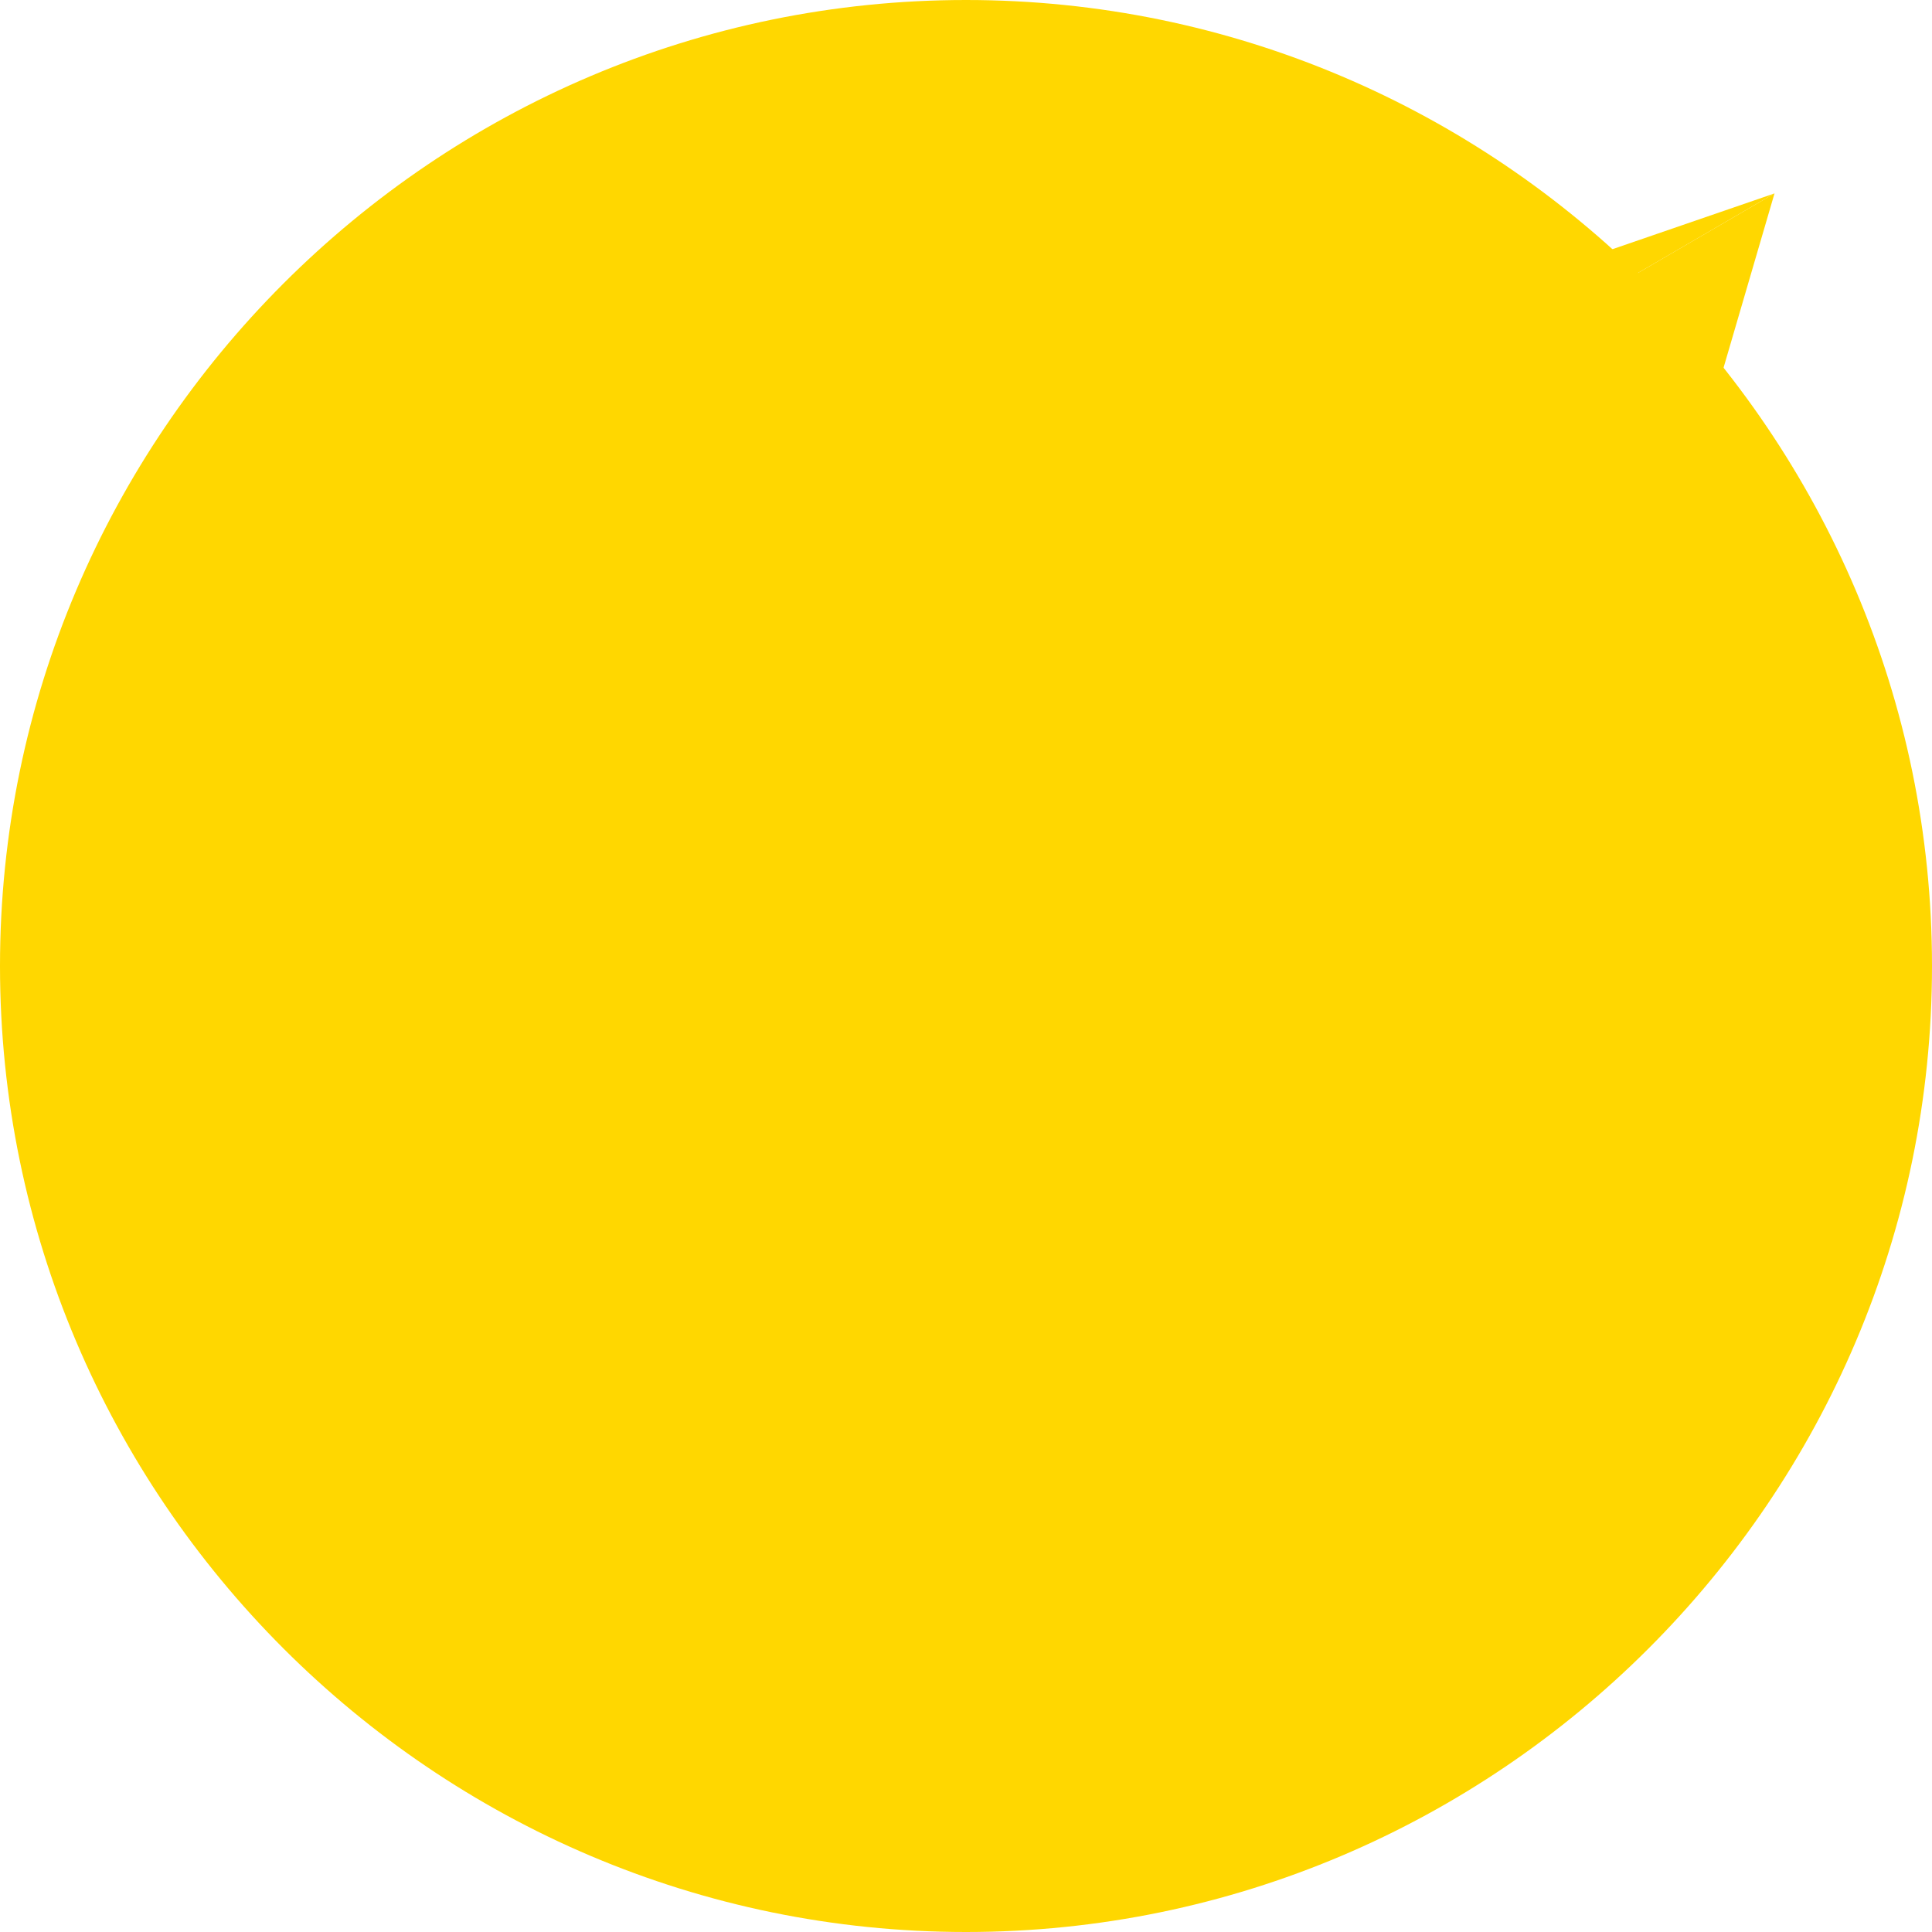
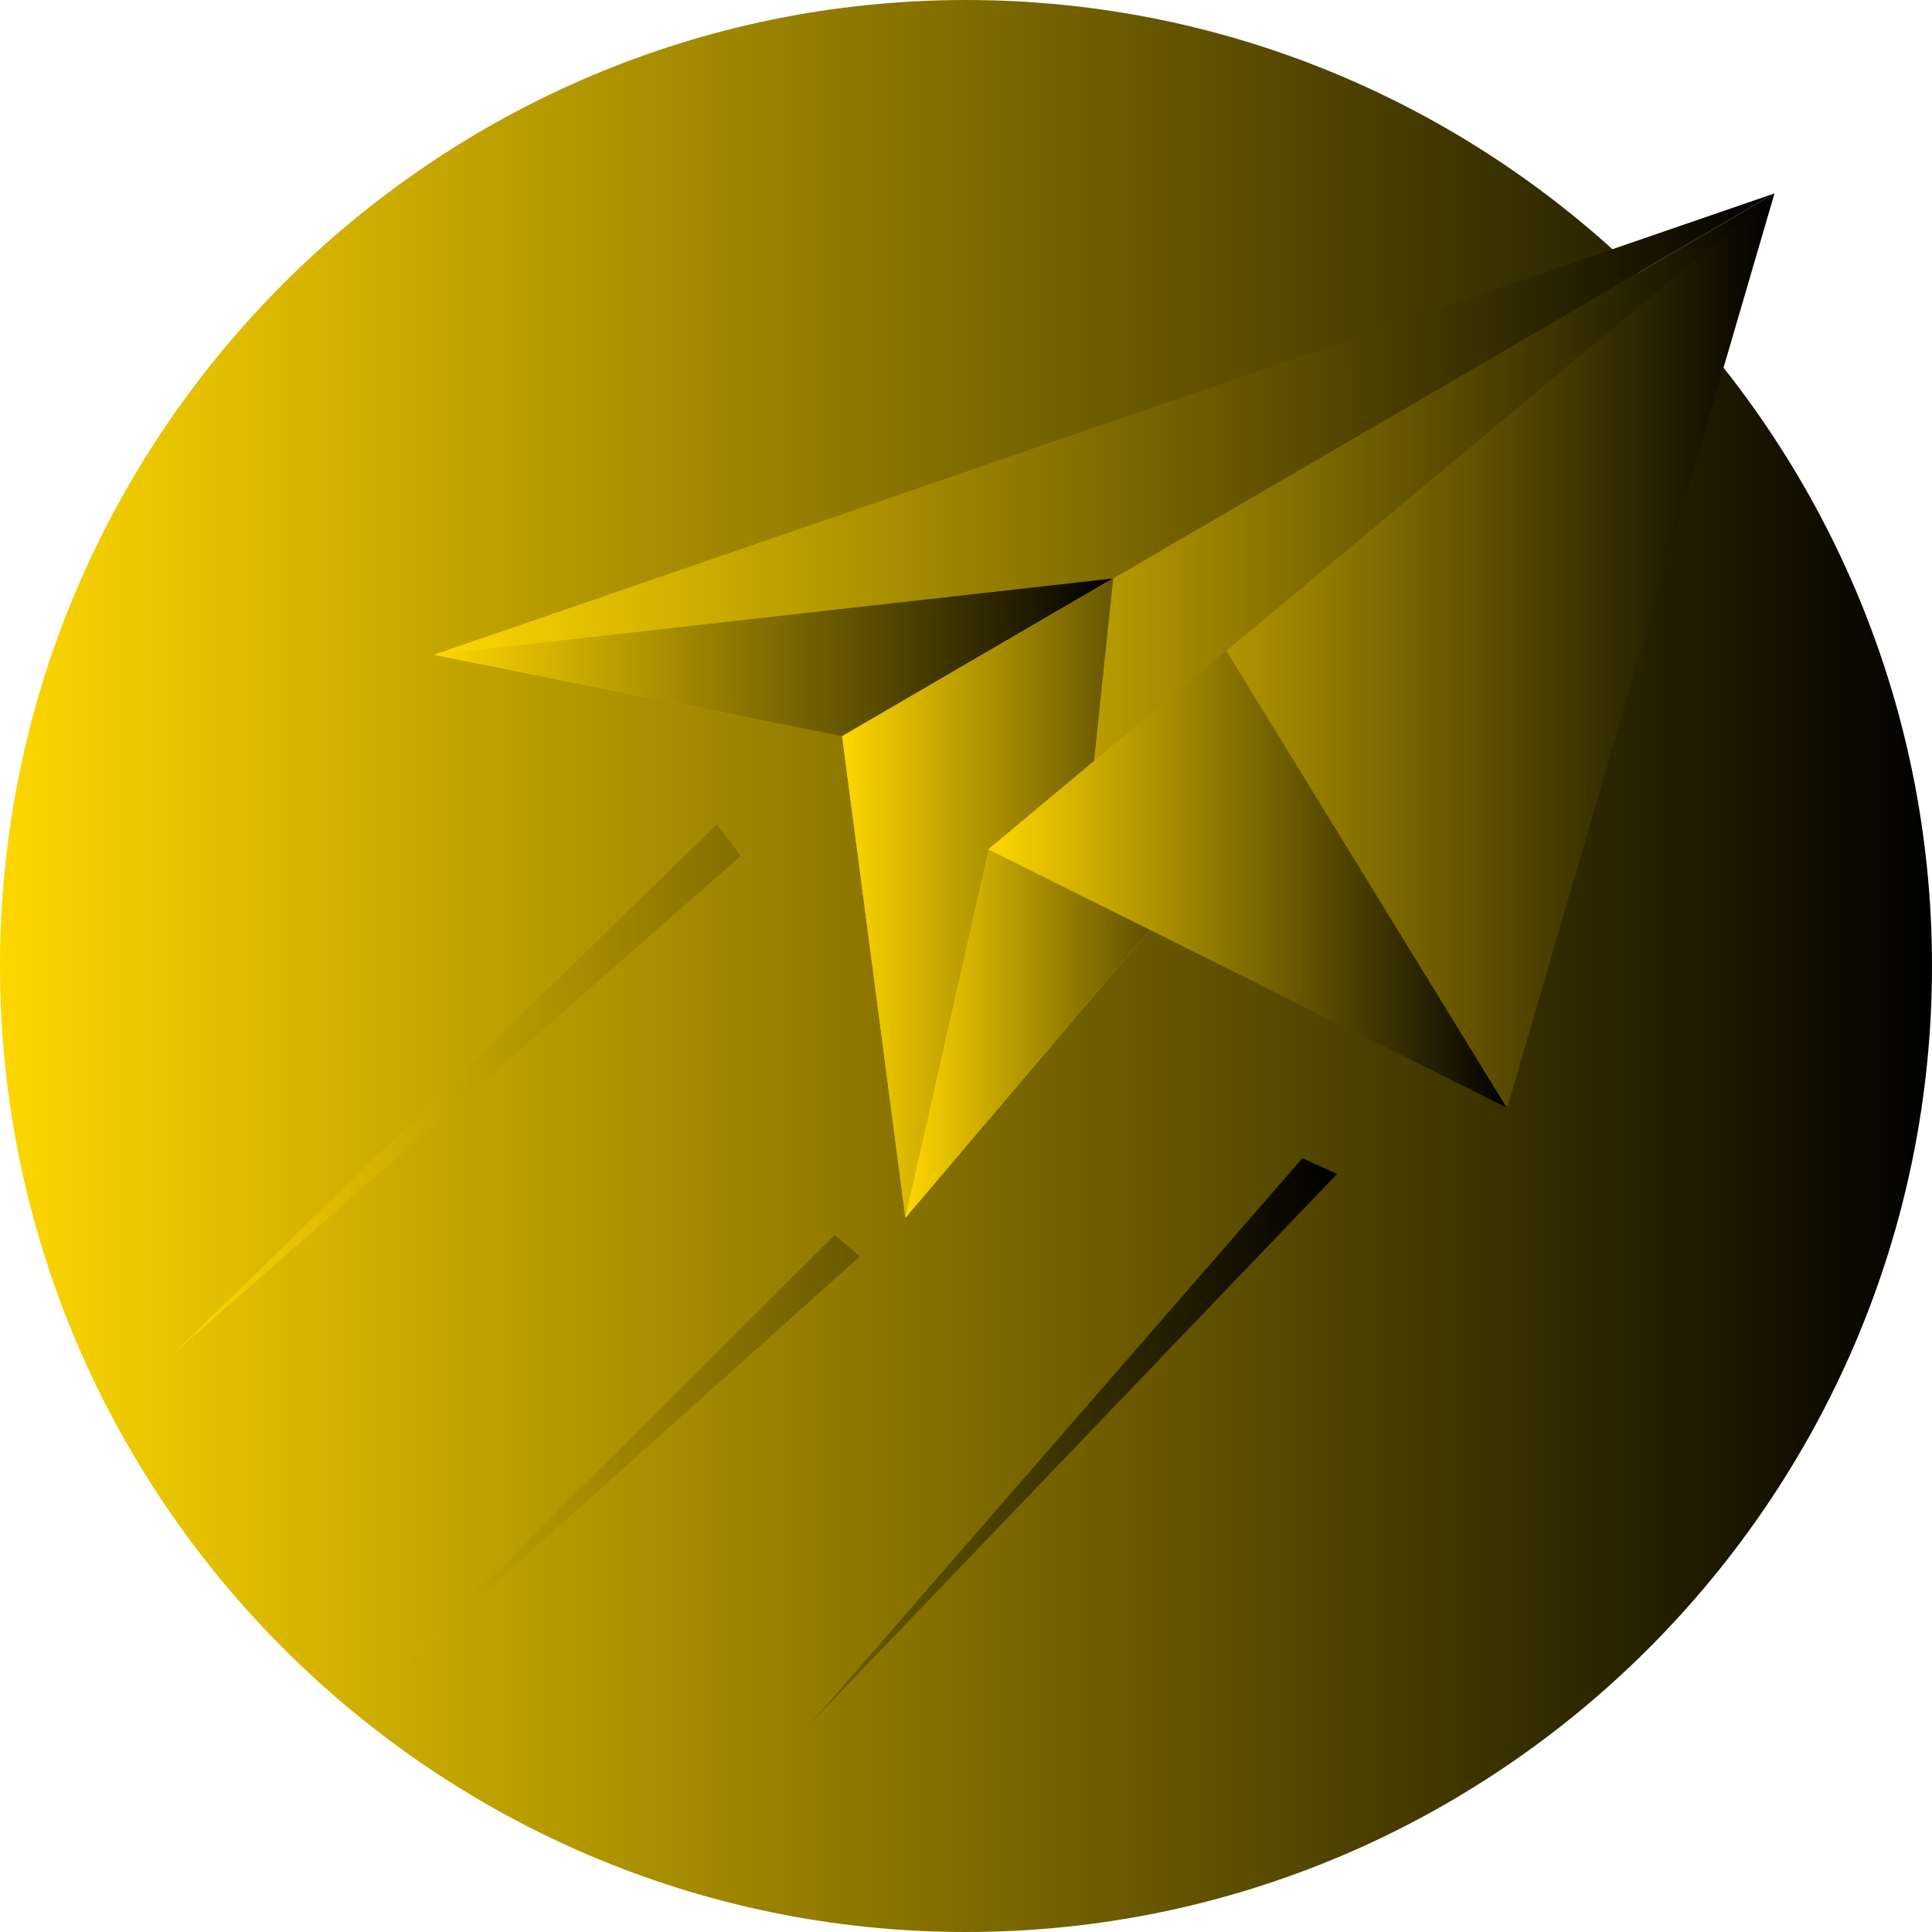
<svg xmlns="http://www.w3.org/2000/svg" viewBox="0 0 511.998 511.998">
-   <path d="M255.998 511.998c141.001 0 256-115.001 256-256S396.999 0 255.998 0C114.999 0 0 114.999 0 255.998s114.999 256 255.998 256z" fill="#ffd700" />
-   <path d="M470.26 51.26L114.955 173.522l108.228 21.587L470.258 51.26h.002z" fill="#ffd700" />
-   <path d="M114.955 173.522l108.228 21.587 71.829-41.819-180.057 20.232z" fill="#ffd700" />
-   <path d="M223.183 195.109l16.765 127.578L470.258 51.26 223.183 195.109z" fill="#ffd700" />
-   <path d="M223.183 195.109l16.765 127.578 102.937-121.314-17.769-28.952-35.202 29.386 5.1-48.519h-.002l-71.829 41.819v.002z" fill="#ffd700" />
-   <path d="M470.26 51.26L262.05 225.069l-22.099 97.619L470.26 51.26z" fill="#ffd700" />
-   <path d="M289.915 201.808l-27.865 23.261-22.099 97.619 102.937-121.314-17.769-28.952-35.202 29.386v-.002l-.002.002z" fill="#ffd700" />
-   <path d="M399.433 293.524L470.26 51.26 262.05 225.069l137.385 68.455h-.002z" fill="#ffd700" />
-   <path d="M289.758 201.808l-27.865 23.261 137.385 68.453-74.314-121.1-35.207 29.388v-.002z" fill="#ffd700" />
-   <path d="M46.103 358.621L189.972 218.46l6.365 8.365L46.103 358.621zm168.733 98.1l130.323-149.789 9.172 4.178-139.495 145.611zm-108.713-14.7l121.75-109.042-6.65-5.697-115.1 114.739z" fill="#ffd700" />
+   <defs>
+     <linearGradient id="goldGradient" x1="0%" y1="0%" x2="100%" y2="0%">
+       <stop offset="0%" style="stop-color: #ffd700; stop-opacity: 1" />
+       <stop offset="100%" style="stop-color: #000000; stop-opacity: 1" />
+     </linearGradient>
+   </defs>
+   <path d="M255.998 511.998c141.001 0 256-115.001 256-256S396.999 0 255.998 0C114.999 0 0 114.999 0 255.998s114.999 256 255.998 256z" fill="url(#goldGradient)" />
+   <path d="M470.26 51.26L114.955 173.522l108.228 21.587L470.258 51.26h.002z" fill="url(#goldGradient)" />
+   <path d="M114.955 173.522l108.228 21.587 71.829-41.819-180.057 20.232z" fill="url(#goldGradient)" />
+   <path d="M223.183 195.109l16.765 127.578L470.258 51.26 223.183 195.109z" fill="url(#goldGradient)" />
+   <path d="M223.183 195.109l16.765 127.578 102.937-121.314-17.769-28.952-35.202 29.386 5.1-48.519h-.002l-71.829 41.819v.002z" fill="url(#goldGradient)" />
+   <path d="M470.26 51.26L262.05 225.069l-22.099 97.619L470.26 51.26z" fill="url(#goldGradient)" />
+   <path d="M289.915 201.808l-27.865 23.261-22.099 97.619 102.937-121.314-17.769-28.952-35.202 29.386v-.002l-.002.002z" fill="url(#goldGradient)" />
+   <path d="M399.433 293.524L470.26 51.26 262.05 225.069l137.385 68.455h-.002z" fill="url(#goldGradient)" />
+   <path d="M289.758 201.808l-27.865 23.261 137.385 68.453-74.314-121.1-35.207 29.388v-.002z" fill="url(#goldGradient)" />
+   <path d="M46.103 358.621L189.972 218.46l6.365 8.365L46.103 358.621zm168.733 98.1l130.323-149.789 9.172 4.178-139.495 145.611zm-108.713-14.7l121.75-109.042-6.65-5.697-115.1 114.739z" fill="url(#goldGradient)" />
</svg>
